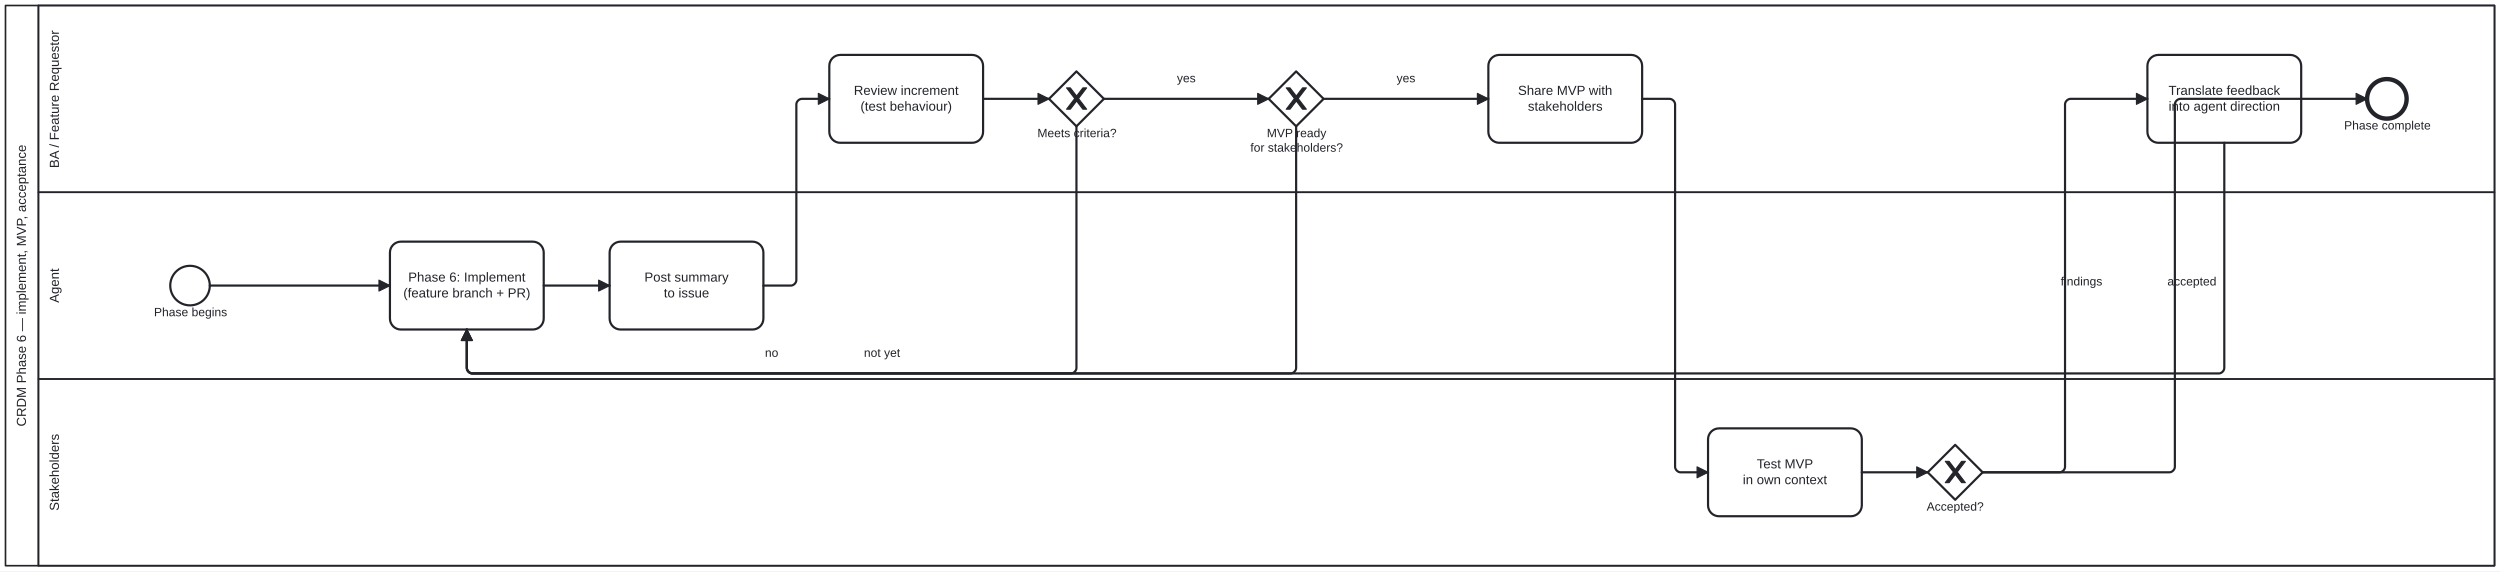
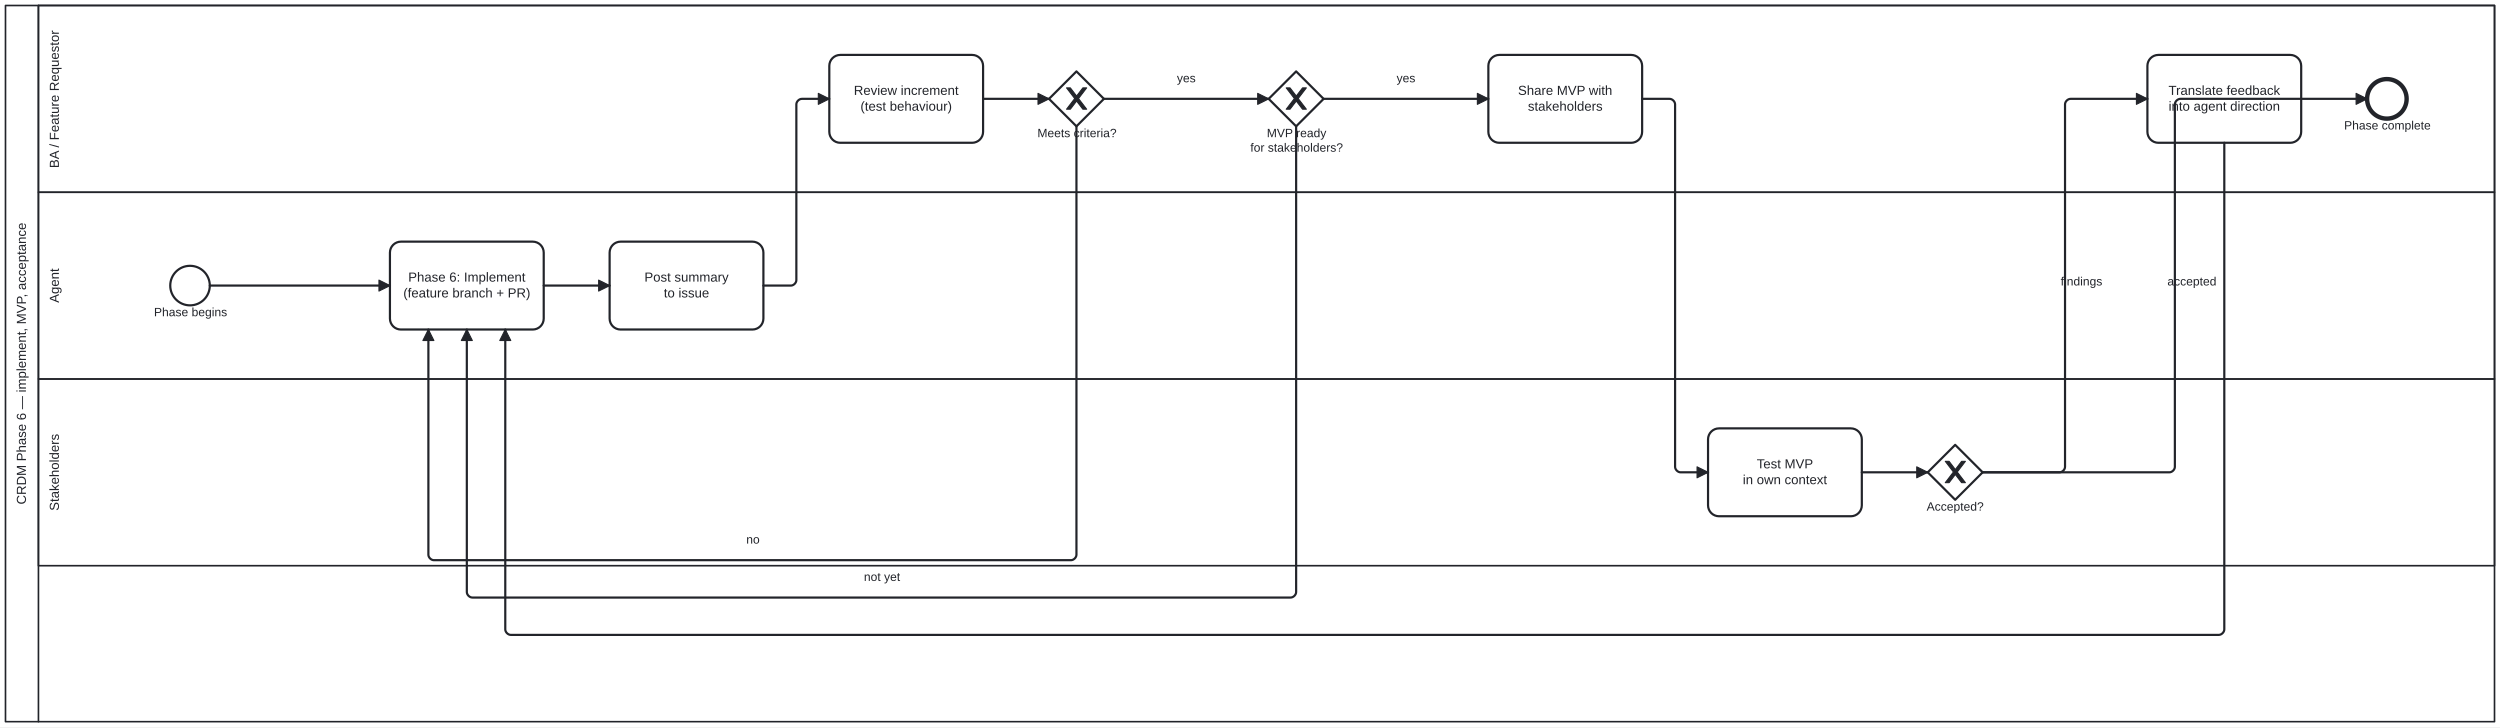
- <svg xmlns="http://www.w3.org/2000/svg" width="100%" style="max-width:100%;height:auto" viewBox="155 75 2276 520" version="1.1">
-   <rect x="155" y="75" width="2276" height="520" fill="#ffffff" />
+ <svg xmlns="http://www.w3.org/2000/svg" width="100%" style="max-width:100%;height:auto" viewBox="155 75 2276 662" version="1.1">
+   <rect x="155" y="75" width="2276" height="662" fill="#ffffff" />
  <g class="djs-group">
    <g class="djs-element djs-shape" data-element-id="Participant_Process_CRDM_Deliver" style="display: block;" transform="matrix(1 0 0 1 160 80)">
      <g class="djs-visual">
-         <rect x="0" y="0" width="2266" height="510" rx="0" ry="0" style="stroke-linecap: round; stroke-linejoin: round; stroke: rgb(34, 36, 42); stroke-width: 1.5px; fill: white; fill-opacity: 0.95;" />
-         <path style="fill: none; stroke-linecap: round; stroke-linejoin: round; stroke: rgb(34, 36, 42); stroke-width: 1.5px;" d="M30,0L30,510" />
-         <text lineHeight="1.2" class="djs-label" style="font-family: Arial, sans-serif; font-size: 12px; font-weight: normal; fill: rgb(34, 36, 42);" transform="matrix(-1.83697e-16 -1 1 -1.83697e-16 0 510)">
-           <tspan x="126.724" y="18.6">CRDM Phase 6 — implement, MVP, acceptance</tspan>
+         <rect x="0" y="0" width="2266" height="652" rx="0" ry="0" style="stroke-linecap: round; stroke-linejoin: round; stroke: rgb(34, 36, 42); stroke-width: 1.5px; fill: white; fill-opacity: 0.95;" />
+         <path style="fill: none; stroke-linecap: round; stroke-linejoin: round; stroke: rgb(34, 36, 42); stroke-width: 1.5px;" d="M30,0L30,652" />
+         <text lineHeight="1.2" class="djs-label" style="font-family: Arial, sans-serif; font-size: 12px; font-weight: normal; fill: rgb(34, 36, 42);" transform="matrix(-1.83697e-16 -1 1 -1.83697e-16 0 652)">
+           <tspan x="197.724" y="18.6">CRDM Phase 6 — implement, MVP, acceptance</tspan>
        </text>
      </g>
-       <rect class="djs-hit djs-hit-all" x="0" y="0" width="2266" height="510" style="fill: none; stroke-opacity: 0; stroke: white; stroke-width: 15px;" />
+       <rect class="djs-hit djs-hit-all" x="0" y="0" width="2266" height="652" style="fill: none; stroke-opacity: 0; stroke: white; stroke-width: 15px;" />
    </g>
    <g class="djs-children">
      <g class="djs-group">
        <g class="djs-element djs-shape" data-element-id="Lane_Stakeholders" style="display: block;" transform="matrix(1 0 0 1 190 420)">
          <g class="djs-visual">
            <rect x="0" y="0" width="2236" height="170" rx="0" ry="0" style="stroke-linecap: round; stroke-linejoin: round; stroke: rgb(34, 36, 42); stroke-width: 1.5px; fill: white; fill-opacity: 0.25;" />
            <text lineHeight="1.2" class="djs-label" style="font-family: Arial, sans-serif; font-size: 12px; font-weight: normal; fill: rgb(34, 36, 42);" transform="matrix(-1.83697e-16 -1 1 -1.83697e-16 0 170)">
              <tspan x="49.979" y="18.6">Stakeholders</tspan>
            </text>
          </g>
          <rect class="djs-hit djs-hit-all" x="0" y="0" width="2236" height="170" style="fill: none; stroke-opacity: 0; stroke: white; stroke-width: 15px;" />
        </g>
      </g>
      <g class="djs-group">
        <g class="djs-element djs-shape" data-element-id="Lane_Agent" style="display: block;" transform="matrix(1 0 0 1 190 250)">
          <g class="djs-visual">
            <rect x="0" y="0" width="2236" height="170" rx="0" ry="0" style="stroke-linecap: round; stroke-linejoin: round; stroke: rgb(34, 36, 42); stroke-width: 1.5px; fill: white; fill-opacity: 0.25;" />
            <text lineHeight="1.2" class="djs-label" style="font-family: Arial, sans-serif; font-size: 12px; font-weight: normal; fill: rgb(34, 36, 42);" transform="matrix(-1.83697e-16 -1 1 -1.83697e-16 0 170)">
              <tspan x="69.32" y="18.6">Agent</tspan>
            </text>
          </g>
          <rect class="djs-hit djs-hit-all" x="0" y="0" width="2236" height="170" style="fill: none; stroke-opacity: 0; stroke: white; stroke-width: 15px;" />
        </g>
      </g>
      <g class="djs-group">
        <g class="djs-element djs-shape" data-element-id="Lane_BA" style="display: block;" transform="matrix(1 0 0 1 190 80)">
          <g class="djs-visual">
            <rect x="0" y="0" width="2236" height="170" rx="0" ry="0" style="stroke-linecap: round; stroke-linejoin: round; stroke: rgb(34, 36, 42); stroke-width: 1.5px; fill: white; fill-opacity: 0.25;" />
            <text lineHeight="1.2" class="djs-label" style="font-family: Arial, sans-serif; font-size: 12px; font-weight: normal; fill: rgb(34, 36, 42);" transform="matrix(-1.83697e-16 -1 1 -1.83697e-16 0 170)">
              <tspan x="21.968" y="18.6">BA / Feature Requestor</tspan>
            </text>
          </g>
          <rect class="djs-hit djs-hit-all" x="0" y="0" width="2236" height="170" style="fill: none; stroke-opacity: 0; stroke: white; stroke-width: 15px;" />
        </g>
      </g>
      <g class="djs-group">
        <g class="djs-element djs-shape" data-element-id="Start_Process_CRDM_Deliver" style="display: block;" transform="matrix(1 0 0 1 310 317)">
          <g class="djs-visual">
            <circle cx="18" cy="18" r="18" style="stroke-linecap: round; stroke-linejoin: round; stroke: rgb(34, 36, 42); stroke-width: 2px; fill: white; fill-opacity: 0.95;" />
          </g>
          <rect class="djs-hit djs-hit-all" x="0" y="0" width="36" height="36" style="fill: none; stroke-opacity: 0; stroke: white; stroke-width: 15px;" />
        </g>
      </g>
      <g class="djs-group">
        <g class="djs-element djs-shape" data-element-id="Start_Process_CRDM_Deliver_label" style="display: block;" transform="matrix(1 0 0 1 295 353)">
          <g class="djs-visual">
            <text lineHeight="1.2" class="djs-label" style="font-family: Arial, sans-serif; font-size: 11px; font-weight: normal; fill: rgb(34, 36, 42);">
              <tspan x="0.17" y="9.9">Phase begins</tspan>
            </text>
          </g>
          <rect class="djs-hit djs-hit-all" x="0" y="0" width="67" height="14" style="fill: none; stroke-opacity: 0; stroke: white; stroke-width: 15px;" />
        </g>
      </g>
      <g class="djs-group">
        <g class="djs-element djs-shape" data-element-id="A_Implement" style="display: block;" transform="matrix(1 0 0 1 510 295)">
          <g class="djs-visual">
            <rect x="0" y="0" width="140" height="80" rx="10" ry="10" style="stroke-linecap: round; stroke-linejoin: round; stroke: rgb(34, 36, 42); stroke-width: 2px; fill: white; fill-opacity: 0.95;" />
            <text lineHeight="1.2" class="djs-label" style="font-family: Arial, sans-serif; font-size: 12px; font-weight: normal; fill: rgb(34, 36, 42);">
              <tspan x="16.639" y="36.4">Phase 6: Implement</tspan>
              <tspan x="12.139" y="50.8">(feature branch + PR)</tspan>
            </text>
          </g>
          <rect class="djs-hit djs-hit-all" x="0" y="0" width="140" height="80" style="fill: none; stroke-opacity: 0; stroke: white; stroke-width: 15px;" />
        </g>
      </g>
      <g class="djs-group">
        <g class="djs-element djs-shape" data-element-id="A_Summary" style="display: block;" transform="matrix(1 0 0 1 710 295)">
          <g class="djs-visual">
            <rect x="0" y="0" width="140" height="80" rx="10" ry="10" style="stroke-linecap: round; stroke-linejoin: round; stroke: rgb(34, 36, 42); stroke-width: 2px; fill: white; fill-opacity: 0.95;" />
            <text lineHeight="1.2" class="djs-label" style="font-family: Arial, sans-serif; font-size: 12px; font-weight: normal; fill: rgb(34, 36, 42);">
              <tspan x="31.659" y="36.4">Post summary</tspan>
              <tspan x="49.322" y="50.8">to issue</tspan>
            </text>
          </g>
          <rect class="djs-hit djs-hit-all" x="0" y="0" width="140" height="80" style="fill: none; stroke-opacity: 0; stroke: white; stroke-width: 15px;" />
        </g>
      </g>
      <g class="djs-group">
        <g class="djs-element djs-shape" data-element-id="BA_ReviewIncrement" style="display: block;" transform="matrix(1 0 0 1 910 125)">
          <g class="djs-visual">
            <rect x="0" y="0" width="140" height="80" rx="10" ry="10" style="stroke-linecap: round; stroke-linejoin: round; stroke: rgb(34, 36, 42); stroke-width: 2px; fill: white; fill-opacity: 0.95;" />
            <text lineHeight="1.2" class="djs-label" style="font-family: Arial, sans-serif; font-size: 12px; font-weight: normal; fill: rgb(34, 36, 42);">
              <tspan x="22.316" y="36.4">Review increment</tspan>
              <tspan x="28.313" y="50.8">(test behaviour)</tspan>
            </text>
          </g>
          <rect class="djs-hit djs-hit-all" x="0" y="0" width="140" height="80" style="fill: none; stroke-opacity: 0; stroke: white; stroke-width: 15px;" />
        </g>
      </g>
      <g class="djs-group">
        <g class="djs-element djs-shape" data-element-id="GW_IncrementOK" style="display: block;" transform="matrix(1 0 0 1 1110 140)">
          <g class="djs-visual">
            <polygon points="25,0 50,25 25,50 0,25" style="stroke-linecap: round; stroke-linejoin: round; stroke: rgb(34, 36, 42); stroke-width: 2px; fill: white; fill-opacity: 0.95;" />
            <path d="m 16,15 7.429,9.714 -7.429,9.714 3.429,0 5.714,-7.464 5.714,7.464 3.429,0 -7.429,-9.714 7.429,-9.714 -3.429,0 -5.714,7.464 -5.714,-7.464 -3.429,0 z" style="fill: rgb(34, 36, 42); stroke-linecap: round; stroke-linejoin: round; stroke: rgb(34, 36, 42); stroke-width: 1px;" />
          </g>
          <rect class="djs-hit djs-hit-all" x="0" y="0" width="50" height="50" style="fill: none; stroke-opacity: 0; stroke: white; stroke-width: 15px;" />
        </g>
      </g>
      <g class="djs-group">
        <g class="djs-element djs-shape" data-element-id="GW_IncrementOK_label" style="display: block;" transform="matrix(1 0 0 1 1099 190)">
          <g class="djs-visual">
            <text lineHeight="1.2" class="djs-label" style="font-family: Arial, sans-serif; font-size: 11px; font-weight: normal; fill: rgb(34, 36, 42);">
              <tspan x="0.433" y="9.9">Meets criteria?</tspan>
            </text>
          </g>
          <rect class="djs-hit djs-hit-all" x="0" y="0" width="73" height="14" style="fill: none; stroke-opacity: 0; stroke: white; stroke-width: 15px;" />
        </g>
      </g>
      <g class="djs-group">
        <g class="djs-element djs-shape" data-element-id="GW_MVPReady" style="display: block;" transform="matrix(1 0 0 1 1310 140)">
          <g class="djs-visual">
            <polygon points="25,0 50,25 25,50 0,25" style="stroke-linecap: round; stroke-linejoin: round; stroke: rgb(34, 36, 42); stroke-width: 2px; fill: white; fill-opacity: 0.95;" />
            <path d="m 16,15 7.429,9.714 -7.429,9.714 3.429,0 5.714,-7.464 5.714,7.464 3.429,0 -7.429,-9.714 7.429,-9.714 -3.429,0 -5.714,7.464 -5.714,-7.464 -3.429,0 z" style="fill: rgb(34, 36, 42); stroke-linecap: round; stroke-linejoin: round; stroke: rgb(34, 36, 42); stroke-width: 1px;" />
          </g>
          <rect class="djs-hit djs-hit-all" x="0" y="0" width="50" height="50" style="fill: none; stroke-opacity: 0; stroke: white; stroke-width: 15px;" />
        </g>
      </g>
      <g class="djs-group">
        <g class="djs-element djs-shape" data-element-id="GW_MVPReady_label" style="display: block;" transform="matrix(1 0 0 1 1293 190)">
          <g class="djs-visual">
            <text lineHeight="1.2" class="djs-label" style="font-family: Arial, sans-serif; font-size: 11px; font-weight: normal; fill: rgb(34, 36, 42);">
              <tspan x="15.295" y="9.9">MVP ready</tspan>
              <tspan x="0.31" y="23.1">for stakeholders?</tspan>
            </text>
          </g>
          <rect class="djs-hit djs-hit-all" x="0" y="0" width="85" height="27" style="fill: none; stroke-opacity: 0; stroke: white; stroke-width: 15px;" />
        </g>
      </g>
      <g class="djs-group">
        <g class="djs-element djs-shape" data-element-id="BA_ShareMVP" style="display: block;" transform="matrix(1 0 0 1 1510 125)">
          <g class="djs-visual">
            <rect x="0" y="0" width="140" height="80" rx="10" ry="10" style="stroke-linecap: round; stroke-linejoin: round; stroke: rgb(34, 36, 42); stroke-width: 2px; fill: white; fill-opacity: 0.95;" />
            <text lineHeight="1.2" class="djs-label" style="font-family: Arial, sans-serif; font-size: 12px; font-weight: normal; fill: rgb(34, 36, 42);">
              <tspan x="26.983" y="36.4">Share MVP with</tspan>
              <tspan x="35.98" y="50.8">stakeholders</tspan>
            </text>
          </g>
          <rect class="djs-hit djs-hit-all" x="0" y="0" width="140" height="80" style="fill: none; stroke-opacity: 0; stroke: white; stroke-width: 15px;" />
        </g>
      </g>
      <g class="djs-group">
        <g class="djs-element djs-shape" data-element-id="S_TestMVP" style="display: block;" transform="matrix(1 0 0 1 1710 465)">
          <g class="djs-visual">
            <rect x="0" y="0" width="140" height="80" rx="10" ry="10" style="stroke-linecap: round; stroke-linejoin: round; stroke: rgb(34, 36, 42); stroke-width: 2px; fill: white; fill-opacity: 0.95;" />
            <text lineHeight="1.2" class="djs-label" style="font-family: Arial, sans-serif; font-size: 12px; font-weight: normal; fill: rgb(34, 36, 42);">
              <tspan x="44.327" y="36.4">Test MVP</tspan>
              <tspan x="31.645" y="50.8">in own context</tspan>
            </text>
          </g>
          <rect class="djs-hit djs-hit-all" x="0" y="0" width="140" height="80" style="fill: none; stroke-opacity: 0; stroke: white; stroke-width: 15px;" />
        </g>
      </g>
      <g class="djs-group">
        <g class="djs-element djs-shape" data-element-id="GW_StakeholderOK" style="display: block;" transform="matrix(1 0 0 1 1910 480)">
          <g class="djs-visual">
            <polygon points="25,0 50,25 25,50 0,25" style="stroke-linecap: round; stroke-linejoin: round; stroke: rgb(34, 36, 42); stroke-width: 2px; fill: white; fill-opacity: 0.95;" />
            <path d="m 16,15 7.429,9.714 -7.429,9.714 3.429,0 5.714,-7.464 5.714,7.464 3.429,0 -7.429,-9.714 7.429,-9.714 -3.429,0 -5.714,7.464 -5.714,-7.464 -3.429,0 z" style="fill: rgb(34, 36, 42); stroke-linecap: round; stroke-linejoin: round; stroke: rgb(34, 36, 42); stroke-width: 1px;" />
          </g>
          <rect class="djs-hit djs-hit-all" x="0" y="0" width="50" height="50" style="fill: none; stroke-opacity: 0; stroke: white; stroke-width: 15px;" />
        </g>
      </g>
      <g class="djs-group">
        <g class="djs-element djs-shape" data-element-id="GW_StakeholderOK_label" style="display: block;" transform="matrix(1 0 0 1 1909 530)">
          <g class="djs-visual">
            <text lineHeight="1.2" class="djs-label" style="font-family: Arial, sans-serif; font-size: 11px; font-weight: normal; fill: rgb(34, 36, 42);">
              <tspan x="0.009" y="9.9">Accepted?</tspan>
            </text>
          </g>
          <rect class="djs-hit djs-hit-all" x="0" y="0" width="52" height="14" style="fill: none; stroke-opacity: 0; stroke: white; stroke-width: 15px;" />
        </g>
      </g>
      <g class="djs-group">
        <g class="djs-element djs-shape" data-element-id="BA_TranslateFeedback" style="display: block;" transform="matrix(1 0 0 1 2110 125)">
          <g class="djs-visual">
            <rect x="0" y="0" width="140" height="80" rx="10" ry="10" style="stroke-linecap: round; stroke-linejoin: round; stroke: rgb(34, 36, 42); stroke-width: 2px; fill: white; fill-opacity: 0.95;" />
            <text lineHeight="1.2" class="djs-label" style="font-family: Arial, sans-serif; font-size: 12px; font-weight: normal; fill: rgb(34, 36, 42);">
              <tspan x="19.193" y="36.4">Translate feedback</tspan>
              <tspan x="19.299" y="50.8">into agent direction</tspan>
            </text>
          </g>
          <rect class="djs-hit djs-hit-all" x="0" y="0" width="140" height="80" style="fill: none; stroke-opacity: 0; stroke: white; stroke-width: 15px;" />
        </g>
      </g>
      <g class="djs-group">
        <g class="djs-element djs-shape" data-element-id="End_Process_CRDM_Deliver" style="display: block;" transform="matrix(1 0 0 1 2310 147)">
          <g class="djs-visual">
            <circle cx="18" cy="18" r="18" style="stroke-linecap: round; stroke-linejoin: round; stroke: rgb(34, 36, 42); stroke-width: 4px; fill: white; fill-opacity: 0.95;" />
          </g>
          <rect class="djs-hit djs-hit-all" x="0" y="0" width="36" height="36" style="fill: none; stroke-opacity: 0; stroke: white; stroke-width: 15px;" />
        </g>
      </g>
      <g class="djs-group">
        <g class="djs-element djs-shape" data-element-id="End_Process_CRDM_Deliver_label" style="display: block;" transform="matrix(1 0 0 1 2289 183)">
          <g class="djs-visual">
            <text lineHeight="1.2" class="djs-label" style="font-family: Arial, sans-serif; font-size: 11px; font-weight: normal; fill: rgb(34, 36, 42);">
              <tspan x="0.06" y="9.9">Phase complete</tspan>
            </text>
          </g>
          <rect class="djs-hit djs-hit-all" x="0" y="0" width="79" height="14" style="fill: none; stroke-opacity: 0; stroke: white; stroke-width: 15px;" />
        </g>
      </g>
      <g class="djs-group">
        <g class="djs-element djs-connection" data-element-id="SF_Process_CRDM_Deliver_1" style="display: block;">
          <g class="djs-visual">
            <defs>
              <marker id="folio-marker-1" viewBox="0 0 20 20" refX="11" refY="10" markerWidth="10" markerHeight="10" orient="auto">
                <path d="M 1 5 L 11 10 L 1 15 Z" style="stroke-linecap: round; stroke-linejoin: round; stroke: rgb(34, 36, 42); stroke-width: 1px; fill: rgb(34, 36, 42);" />
              </marker>
            </defs>
            <path data-corner-radius="5" style="fill: none; stroke-linecap: round; stroke-linejoin: round; stroke: rgb(34, 36, 42); stroke-width: 2px; marker-end: url('#folio-marker-1');" d="M346,335L510,335" />
          </g>
          <path d="M346,335L510,335" class="djs-hit djs-hit-stroke" style="fill: none; stroke-opacity: 0; stroke: white; stroke-width: 15px;" />
        </g>
      </g>
      <g class="djs-group">
        <g class="djs-element djs-connection" data-element-id="SF_Process_CRDM_Deliver_2" style="display: block;">
          <g class="djs-visual">
            <defs>
              <marker id="folio-marker-2" viewBox="0 0 20 20" refX="11" refY="10" markerWidth="10" markerHeight="10" orient="auto">
                <path d="M 1 5 L 11 10 L 1 15 Z" style="stroke-linecap: round; stroke-linejoin: round; stroke: rgb(34, 36, 42); stroke-width: 1px; fill: rgb(34, 36, 42);" />
              </marker>
            </defs>
            <path data-corner-radius="5" style="fill: none; stroke-linecap: round; stroke-linejoin: round; stroke: rgb(34, 36, 42); stroke-width: 2px; marker-end: url('#folio-marker-2');" d="M650,335L710,335" />
          </g>
          <path d="M650,335L710,335" class="djs-hit djs-hit-stroke" style="fill: none; stroke-opacity: 0; stroke: white; stroke-width: 15px;" />
        </g>
      </g>
      <g class="djs-group">
        <g class="djs-element djs-connection" data-element-id="SF_Process_CRDM_Deliver_3" style="display: block;">
          <g class="djs-visual">
            <defs>
              <marker id="folio-marker-3" viewBox="0 0 20 20" refX="11" refY="10" markerWidth="10" markerHeight="10" orient="auto">
                <path d="M 1 5 L 11 10 L 1 15 Z" style="stroke-linecap: round; stroke-linejoin: round; stroke: rgb(34, 36, 42); stroke-width: 1px; fill: rgb(34, 36, 42);" />
              </marker>
            </defs>
            <path data-corner-radius="5" style="fill: none; stroke-linecap: round; stroke-linejoin: round; stroke: rgb(34, 36, 42); stroke-width: 2px; marker-end: url('#folio-marker-3');" d="M850,335L875,335C877.5,335,880,332.5,880,330L880,170C880,167.5,882.5,165,885,165L910,165" />
          </g>
          <path d="M850,335L880,335L880,165L910,165" class="djs-hit djs-hit-stroke" style="fill: none; stroke-opacity: 0; stroke: white; stroke-width: 15px;" />
        </g>
      </g>
      <g class="djs-group">
        <g class="djs-element djs-connection" data-element-id="SF_Process_CRDM_Deliver_4" style="display: block;">
          <g class="djs-visual">
            <defs>
              <marker id="folio-marker-4" viewBox="0 0 20 20" refX="11" refY="10" markerWidth="10" markerHeight="10" orient="auto">
                <path d="M 1 5 L 11 10 L 1 15 Z" style="stroke-linecap: round; stroke-linejoin: round; stroke: rgb(34, 36, 42); stroke-width: 1px; fill: rgb(34, 36, 42);" />
              </marker>
            </defs>
            <path data-corner-radius="5" style="fill: none; stroke-linecap: round; stroke-linejoin: round; stroke: rgb(34, 36, 42); stroke-width: 2px; marker-end: url('#folio-marker-4');" d="M1050,165L1110,165" />
          </g>
          <path d="M1050,165L1110,165" class="djs-hit djs-hit-stroke" style="fill: none; stroke-opacity: 0; stroke: white; stroke-width: 15px;" />
        </g>
      </g>
      <g class="djs-group">
        <g class="djs-element djs-connection" data-element-id="SF_Process_CRDM_Deliver_5" style="display: block;">
          <g class="djs-visual">
            <defs>
              <marker id="folio-marker-5" viewBox="0 0 20 20" refX="11" refY="10" markerWidth="10" markerHeight="10" orient="auto">
                <path d="M 1 5 L 11 10 L 1 15 Z" style="stroke-linecap: round; stroke-linejoin: round; stroke: rgb(34, 36, 42); stroke-width: 1px; fill: rgb(34, 36, 42);" />
              </marker>
            </defs>
-             <path data-corner-radius="5" style="fill: none; stroke-linecap: round; stroke-linejoin: round; stroke: rgb(34, 36, 42); stroke-width: 2px; marker-end: url('#folio-marker-5');" d="M1135,190L1135,410C1135,412.5,1132.5,415,1130,415L585,415C582.5,415,580,412.5,580,410L580,375" />
-           </g>
-           <path d="M1135,190L1135,415L580,415L580,375" class="djs-hit djs-hit-stroke" style="fill: none; stroke-opacity: 0; stroke: white; stroke-width: 15px;" />
-         </g>
-       </g>
-       <g class="djs-group">
-         <g class="djs-element djs-shape" data-element-id="SF_Process_CRDM_Deliver_5_label" style="display: block;" transform="matrix(1 0 0 1 851 390)">
+             <path data-corner-radius="5" style="fill: none; stroke-linecap: round; stroke-linejoin: round; stroke: rgb(34, 36, 42); stroke-width: 2px; marker-end: url('#folio-marker-5');" d="M1135,190L1135,580C1135,582.5,1132.5,585,1130,585L550,585C547.5,585,545,582.5,545,580L545,375" />
+           </g>
+           <path d="M1135,190L1135,585L545,585L545,375" class="djs-hit djs-hit-stroke" style="fill: none; stroke-opacity: 0; stroke: white; stroke-width: 15px;" />
+         </g>
+       </g>
+       <g class="djs-group">
+         <g class="djs-element djs-shape" data-element-id="SF_Process_CRDM_Deliver_5_label" style="display: block;" transform="matrix(1 0 0 1 834 560)">
          <g class="djs-visual">
            <text lineHeight="1.2" class="djs-label" style="font-family: Arial, sans-serif; font-size: 11px; font-weight: normal; fill: rgb(34, 36, 42);">
              <tspan x="0.382" y="9.9">no</tspan>
            </text>
          </g>
          <rect class="djs-hit djs-hit-all" x="0" y="0" width="13" height="14" style="fill: none; stroke-opacity: 0; stroke: white; stroke-width: 15px;" />
        </g>
      </g>
      <g class="djs-group">
        <g class="djs-element djs-connection" data-element-id="SF_Process_CRDM_Deliver_6" style="display: block;">
          <g class="djs-visual">
            <defs>
              <marker id="folio-marker-6" viewBox="0 0 20 20" refX="11" refY="10" markerWidth="10" markerHeight="10" orient="auto">
                <path d="M 1 5 L 11 10 L 1 15 Z" style="stroke-linecap: round; stroke-linejoin: round; stroke: rgb(34, 36, 42); stroke-width: 1px; fill: rgb(34, 36, 42);" />
              </marker>
            </defs>
            <path data-corner-radius="5" style="fill: none; stroke-linecap: round; stroke-linejoin: round; stroke: rgb(34, 36, 42); stroke-width: 2px; marker-end: url('#folio-marker-6');" d="M1160,165L1310,165" />
          </g>
          <path d="M1160,165L1310,165" class="djs-hit djs-hit-stroke" style="fill: none; stroke-opacity: 0; stroke: white; stroke-width: 15px;" />
        </g>
      </g>
      <g class="djs-group">
        <g class="djs-element djs-shape" data-element-id="SF_Process_CRDM_Deliver_6_label" style="display: block;" transform="matrix(1 0 0 1 1226 140)">
          <g class="djs-visual">
            <text lineHeight="1.2" class="djs-label" style="font-family: Arial, sans-serif; font-size: 11px; font-weight: normal; fill: rgb(34, 36, 42);">
              <tspan x="0.441" y="9.9">yes</tspan>
            </text>
          </g>
          <rect class="djs-hit djs-hit-all" x="0" y="0" width="18" height="14" style="fill: none; stroke-opacity: 0; stroke: white; stroke-width: 15px;" />
        </g>
      </g>
      <g class="djs-group">
        <g class="djs-element djs-connection" data-element-id="SF_Process_CRDM_Deliver_7" style="display: block;">
          <g class="djs-visual">
            <defs>
              <marker id="folio-marker-7" viewBox="0 0 20 20" refX="11" refY="10" markerWidth="10" markerHeight="10" orient="auto">
                <path d="M 1 5 L 11 10 L 1 15 Z" style="stroke-linecap: round; stroke-linejoin: round; stroke: rgb(34, 36, 42); stroke-width: 1px; fill: rgb(34, 36, 42);" />
              </marker>
            </defs>
-             <path data-corner-radius="5" style="fill: none; stroke-linecap: round; stroke-linejoin: round; stroke: rgb(34, 36, 42); stroke-width: 2px; marker-end: url('#folio-marker-7');" d="M1335,190L1335,410C1335,412.5,1332.5,415,1330,415L585,415C582.5,415,580,412.5,580,410L580,375" />
-           </g>
-           <path d="M1335,190L1335,415L580,415L580,375" class="djs-hit djs-hit-stroke" style="fill: none; stroke-opacity: 0; stroke: white; stroke-width: 15px;" />
-         </g>
-       </g>
-       <g class="djs-group">
-         <g class="djs-element djs-shape" data-element-id="SF_Process_CRDM_Deliver_7_label" style="display: block;" transform="matrix(1 0 0 1 941 390)">
+             <path data-corner-radius="5" style="fill: none; stroke-linecap: round; stroke-linejoin: round; stroke: rgb(34, 36, 42); stroke-width: 2px; marker-end: url('#folio-marker-7');" d="M1335,190L1335,614C1335,616.5,1332.5,619,1330,619L585,619C582.5,619,580,616.5,580,614L580,375" />
+           </g>
+           <path d="M1335,190L1335,619L580,619L580,375" class="djs-hit djs-hit-stroke" style="fill: none; stroke-opacity: 0; stroke: white; stroke-width: 15px;" />
+         </g>
+       </g>
+       <g class="djs-group">
+         <g class="djs-element djs-shape" data-element-id="SF_Process_CRDM_Deliver_7_label" style="display: block;" transform="matrix(1 0 0 1 941 594)">
          <g class="djs-visual">
            <text lineHeight="1.2" class="djs-label" style="font-family: Arial, sans-serif; font-size: 11px; font-weight: normal; fill: rgb(34, 36, 42);">
              <tspan x="0.489" y="9.9">not yet</tspan>
            </text>
          </g>
          <rect class="djs-hit djs-hit-all" x="0" y="0" width="34" height="14" style="fill: none; stroke-opacity: 0; stroke: white; stroke-width: 15px;" />
        </g>
      </g>
      <g class="djs-group">
        <g class="djs-element djs-connection" data-element-id="SF_Process_CRDM_Deliver_8" style="display: block;">
          <g class="djs-visual">
            <defs>
              <marker id="folio-marker-8" viewBox="0 0 20 20" refX="11" refY="10" markerWidth="10" markerHeight="10" orient="auto">
                <path d="M 1 5 L 11 10 L 1 15 Z" style="stroke-linecap: round; stroke-linejoin: round; stroke: rgb(34, 36, 42); stroke-width: 1px; fill: rgb(34, 36, 42);" />
              </marker>
            </defs>
            <path data-corner-radius="5" style="fill: none; stroke-linecap: round; stroke-linejoin: round; stroke: rgb(34, 36, 42); stroke-width: 2px; marker-end: url('#folio-marker-8');" d="M1360,165L1510,165" />
          </g>
          <path d="M1360,165L1510,165" class="djs-hit djs-hit-stroke" style="fill: none; stroke-opacity: 0; stroke: white; stroke-width: 15px;" />
        </g>
      </g>
      <g class="djs-group">
        <g class="djs-element djs-shape" data-element-id="SF_Process_CRDM_Deliver_8_label" style="display: block;" transform="matrix(1 0 0 1 1426 140)">
          <g class="djs-visual">
            <text lineHeight="1.2" class="djs-label" style="font-family: Arial, sans-serif; font-size: 11px; font-weight: normal; fill: rgb(34, 36, 42);">
              <tspan x="0.441" y="9.9">yes</tspan>
            </text>
          </g>
          <rect class="djs-hit djs-hit-all" x="0" y="0" width="18" height="14" style="fill: none; stroke-opacity: 0; stroke: white; stroke-width: 15px;" />
        </g>
      </g>
      <g class="djs-group">
        <g class="djs-element djs-connection" data-element-id="SF_Process_CRDM_Deliver_9" style="display: block;">
          <g class="djs-visual">
            <defs>
              <marker id="folio-marker-9" viewBox="0 0 20 20" refX="11" refY="10" markerWidth="10" markerHeight="10" orient="auto">
                <path d="M 1 5 L 11 10 L 1 15 Z" style="stroke-linecap: round; stroke-linejoin: round; stroke: rgb(34, 36, 42); stroke-width: 1px; fill: rgb(34, 36, 42);" />
              </marker>
            </defs>
            <path data-corner-radius="5" style="fill: none; stroke-linecap: round; stroke-linejoin: round; stroke: rgb(34, 36, 42); stroke-width: 2px; marker-end: url('#folio-marker-9');" d="M1650,165L1675,165C1677.5,165,1680,167.5,1680,170L1680,500C1680,502.5,1682.5,505,1685,505L1710,505" />
          </g>
          <path d="M1650,165L1680,165L1680,505L1710,505" class="djs-hit djs-hit-stroke" style="fill: none; stroke-opacity: 0; stroke: white; stroke-width: 15px;" />
        </g>
      </g>
      <g class="djs-group">
        <g class="djs-element djs-connection" data-element-id="SF_Process_CRDM_Deliver_10" style="display: block;">
          <g class="djs-visual">
            <defs>
              <marker id="folio-marker-10" viewBox="0 0 20 20" refX="11" refY="10" markerWidth="10" markerHeight="10" orient="auto">
                <path d="M 1 5 L 11 10 L 1 15 Z" style="stroke-linecap: round; stroke-linejoin: round; stroke: rgb(34, 36, 42); stroke-width: 1px; fill: rgb(34, 36, 42);" />
              </marker>
            </defs>
            <path data-corner-radius="5" style="fill: none; stroke-linecap: round; stroke-linejoin: round; stroke: rgb(34, 36, 42); stroke-width: 2px; marker-end: url('#folio-marker-10');" d="M1850,505L1910,505" />
          </g>
          <path d="M1850,505L1910,505" class="djs-hit djs-hit-stroke" style="fill: none; stroke-opacity: 0; stroke: white; stroke-width: 15px;" />
        </g>
      </g>
      <g class="djs-group">
        <g class="djs-element djs-connection" data-element-id="SF_Process_CRDM_Deliver_11" style="display: block;">
          <g class="djs-visual">
            <defs>
              <marker id="folio-marker-11" viewBox="0 0 20 20" refX="11" refY="10" markerWidth="10" markerHeight="10" orient="auto">
                <path d="M 1 5 L 11 10 L 1 15 Z" style="stroke-linecap: round; stroke-linejoin: round; stroke: rgb(34, 36, 42); stroke-width: 1px; fill: rgb(34, 36, 42);" />
              </marker>
            </defs>
            <path data-corner-radius="5" style="fill: none; stroke-linecap: round; stroke-linejoin: round; stroke: rgb(34, 36, 42); stroke-width: 2px; marker-end: url('#folio-marker-11');" d="M1960,505L2030,505C2032.5,505,2035,502.5,2035,500L2035,170C2035,167.5,2037.5,165,2040,165L2110,165" />
          </g>
          <path d="M1960,505L2035,505L2035,165L2110,165" class="djs-hit djs-hit-stroke" style="fill: none; stroke-opacity: 0; stroke: white; stroke-width: 15px;" />
        </g>
      </g>
      <g class="djs-group">
        <g class="djs-element djs-shape" data-element-id="SF_Process_CRDM_Deliver_11_label" style="display: block;" transform="matrix(1 0 0 1 2031 325)">
          <g class="djs-visual">
            <text lineHeight="1.2" class="djs-label" style="font-family: Arial, sans-serif; font-size: 11px; font-weight: normal; fill: rgb(34, 36, 42);">
              <tspan x="0.043" y="9.9">findings</tspan>
            </text>
          </g>
          <rect class="djs-hit djs-hit-all" x="0" y="0" width="38" height="14" style="fill: none; stroke-opacity: 0; stroke: white; stroke-width: 15px;" />
        </g>
      </g>
      <g class="djs-group">
        <g class="djs-element djs-connection" data-element-id="SF_Process_CRDM_Deliver_12" style="display: block;">
          <g class="djs-visual">
            <defs>
              <marker id="folio-marker-12" viewBox="0 0 20 20" refX="11" refY="10" markerWidth="10" markerHeight="10" orient="auto">
                <path d="M 1 5 L 11 10 L 1 15 Z" style="stroke-linecap: round; stroke-linejoin: round; stroke: rgb(34, 36, 42); stroke-width: 1px; fill: rgb(34, 36, 42);" />
              </marker>
            </defs>
-             <path data-corner-radius="5" style="fill: none; stroke-linecap: round; stroke-linejoin: round; stroke: rgb(34, 36, 42); stroke-width: 2px; marker-end: url('#folio-marker-12');" d="M2180,205L2180,410C2180,412.5,2177.5,415,2175,415L585,415C582.5,415,580,412.5,580,410L580,375" />
-           </g>
-           <path d="M2180,205L2180,415L580,415L580,375" class="djs-hit djs-hit-stroke" style="fill: none; stroke-opacity: 0; stroke: white; stroke-width: 15px;" />
+             <path data-corner-radius="5" style="fill: none; stroke-linecap: round; stroke-linejoin: round; stroke: rgb(34, 36, 42); stroke-width: 2px; marker-end: url('#folio-marker-12');" d="M2180,205L2180,648C2180,650.5,2177.5,653,2175,653L620,653C617.5,653,615,650.5,615,648L615,375" />
+           </g>
+           <path d="M2180,205L2180,653L615,653L615,375" class="djs-hit djs-hit-stroke" style="fill: none; stroke-opacity: 0; stroke: white; stroke-width: 15px;" />
        </g>
      </g>
      <g class="djs-group">
        <g class="djs-element djs-connection" data-element-id="SF_Process_CRDM_Deliver_13" style="display: block;">
          <g class="djs-visual">
            <defs>
              <marker id="folio-marker-13" viewBox="0 0 20 20" refX="11" refY="10" markerWidth="10" markerHeight="10" orient="auto">
                <path d="M 1 5 L 11 10 L 1 15 Z" style="stroke-linecap: round; stroke-linejoin: round; stroke: rgb(34, 36, 42); stroke-width: 1px; fill: rgb(34, 36, 42);" />
              </marker>
            </defs>
            <path data-corner-radius="5" style="fill: none; stroke-linecap: round; stroke-linejoin: round; stroke: rgb(34, 36, 42); stroke-width: 2px; marker-end: url('#folio-marker-13');" d="M1960,505L2130,505C2132.5,505,2135,502.5,2135,500L2135,170C2135,167.5,2137.5,165,2140,165L2310,165" />
          </g>
          <path d="M1960,505L2135,505L2135,165L2310,165" class="djs-hit djs-hit-stroke" style="fill: none; stroke-opacity: 0; stroke: white; stroke-width: 15px;" />
        </g>
      </g>
      <g class="djs-group">
        <g class="djs-element djs-shape" data-element-id="SF_Process_CRDM_Deliver_13_label" style="display: block;" transform="matrix(1 0 0 1 2128 325)">
          <g class="djs-visual">
            <text lineHeight="1.2" class="djs-label" style="font-family: Arial, sans-serif; font-size: 11px; font-weight: normal; fill: rgb(34, 36, 42);">
              <tspan x="0.178" y="9.9">accepted</tspan>
            </text>
          </g>
          <rect class="djs-hit djs-hit-all" x="0" y="0" width="45" height="14" style="fill: none; stroke-opacity: 0; stroke: white; stroke-width: 15px;" />
        </g>
      </g>
    </g>
  </g>
</svg>
